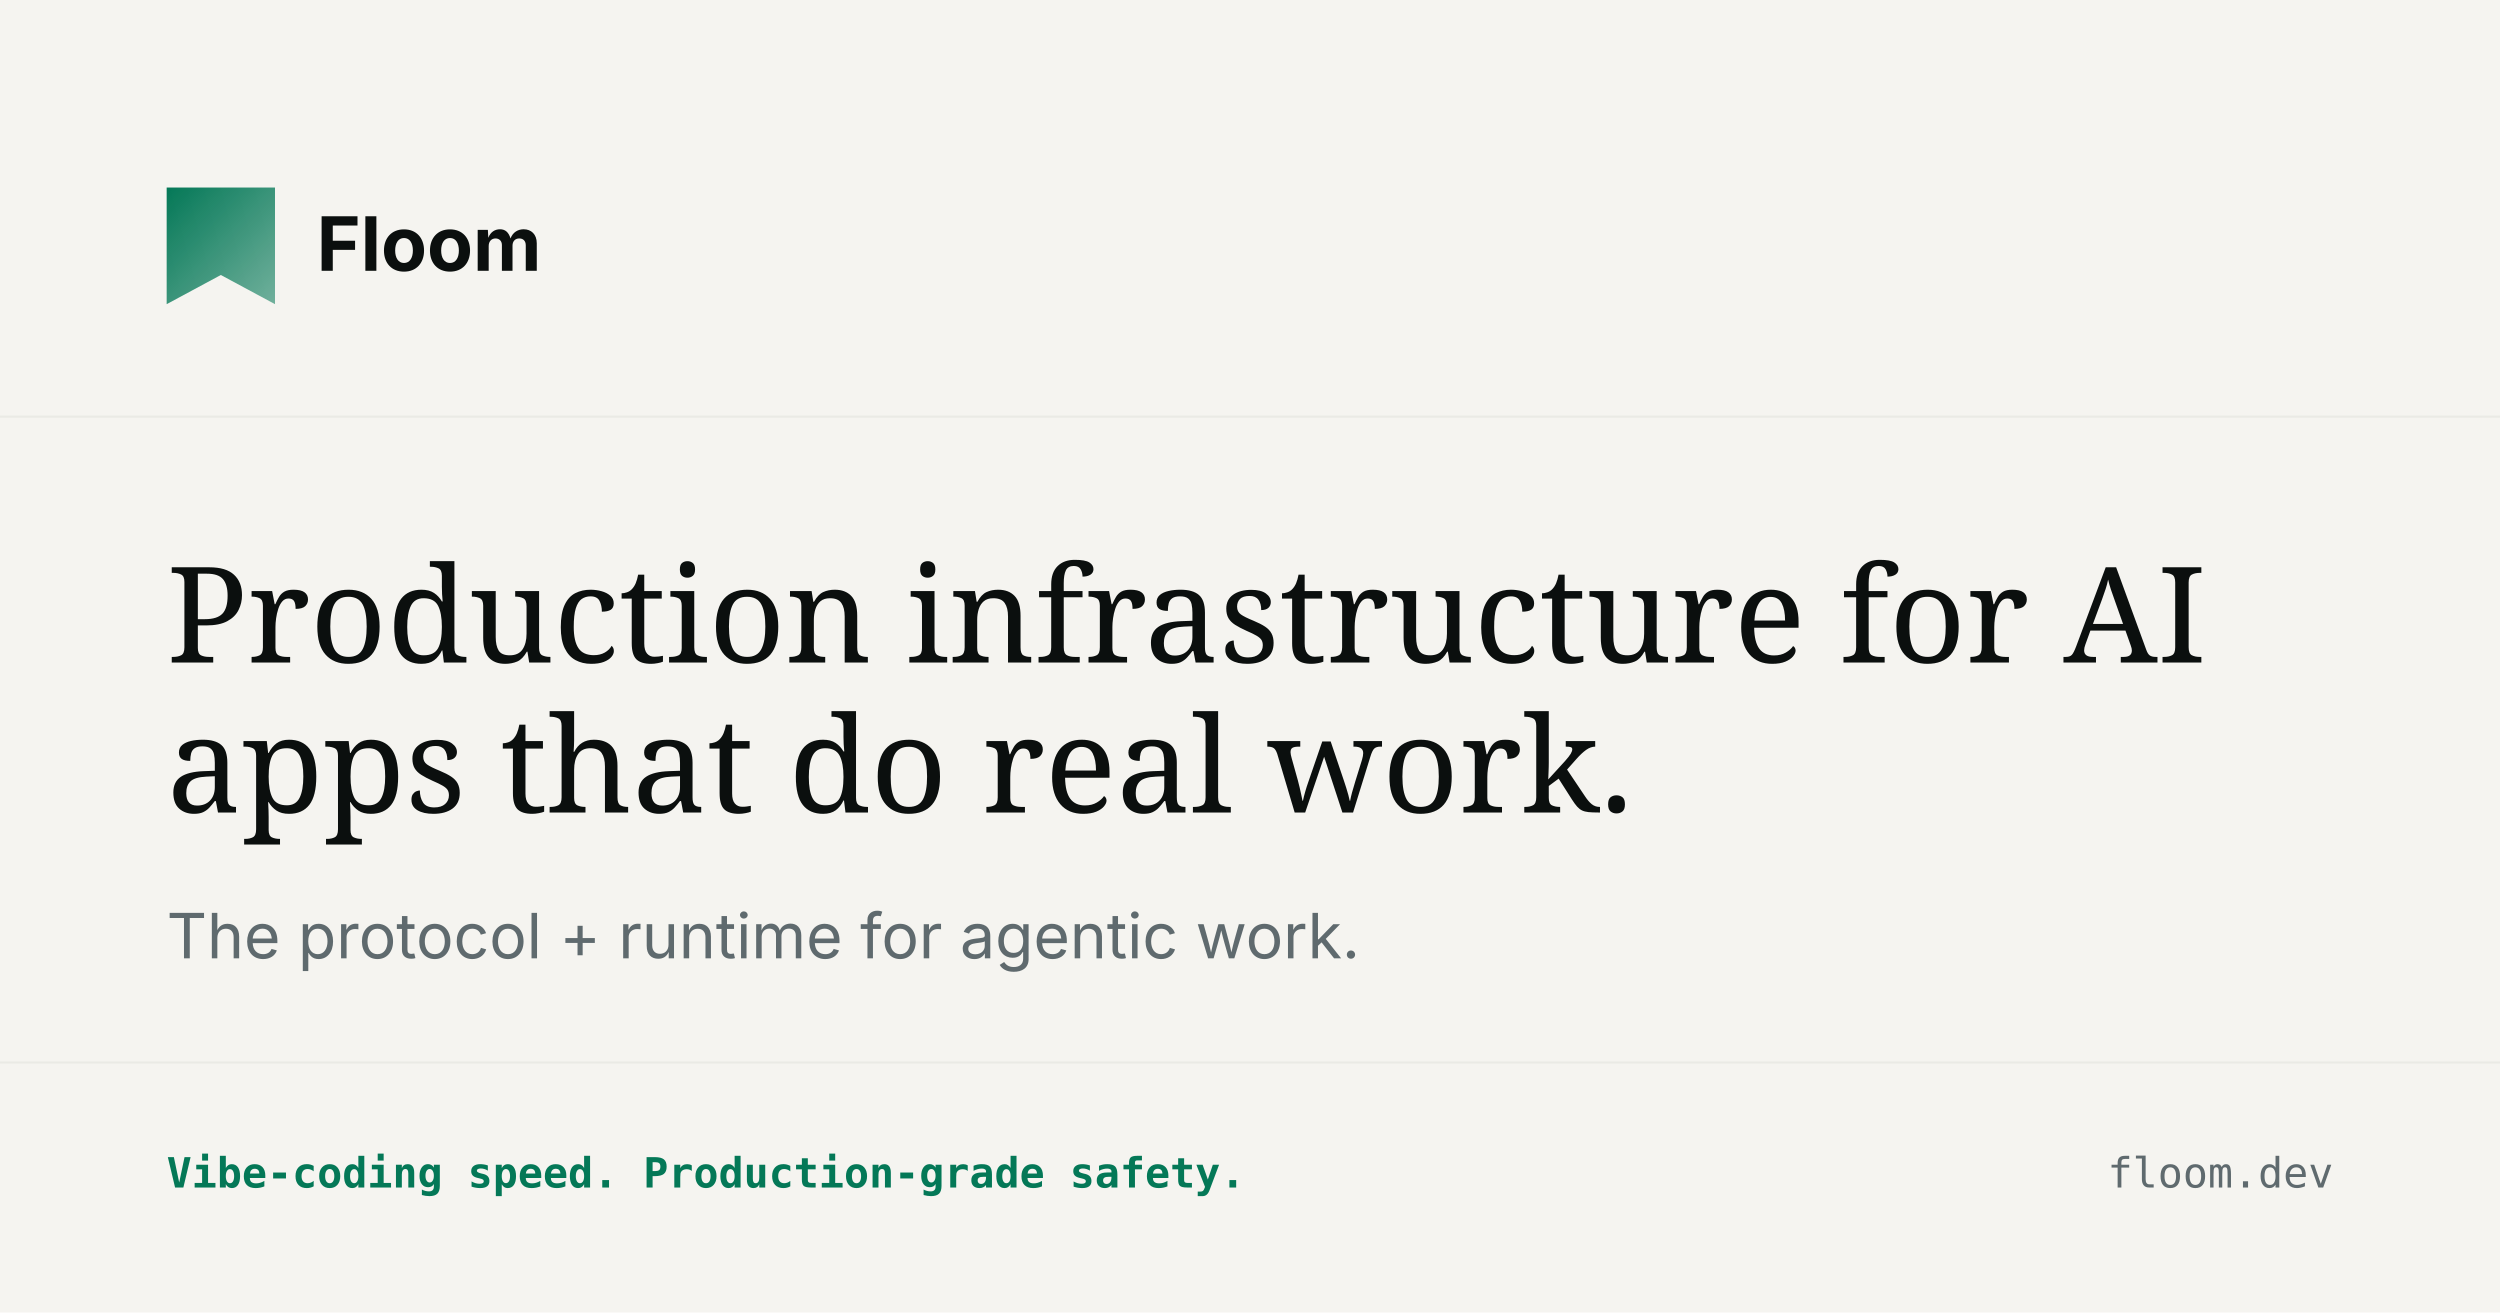
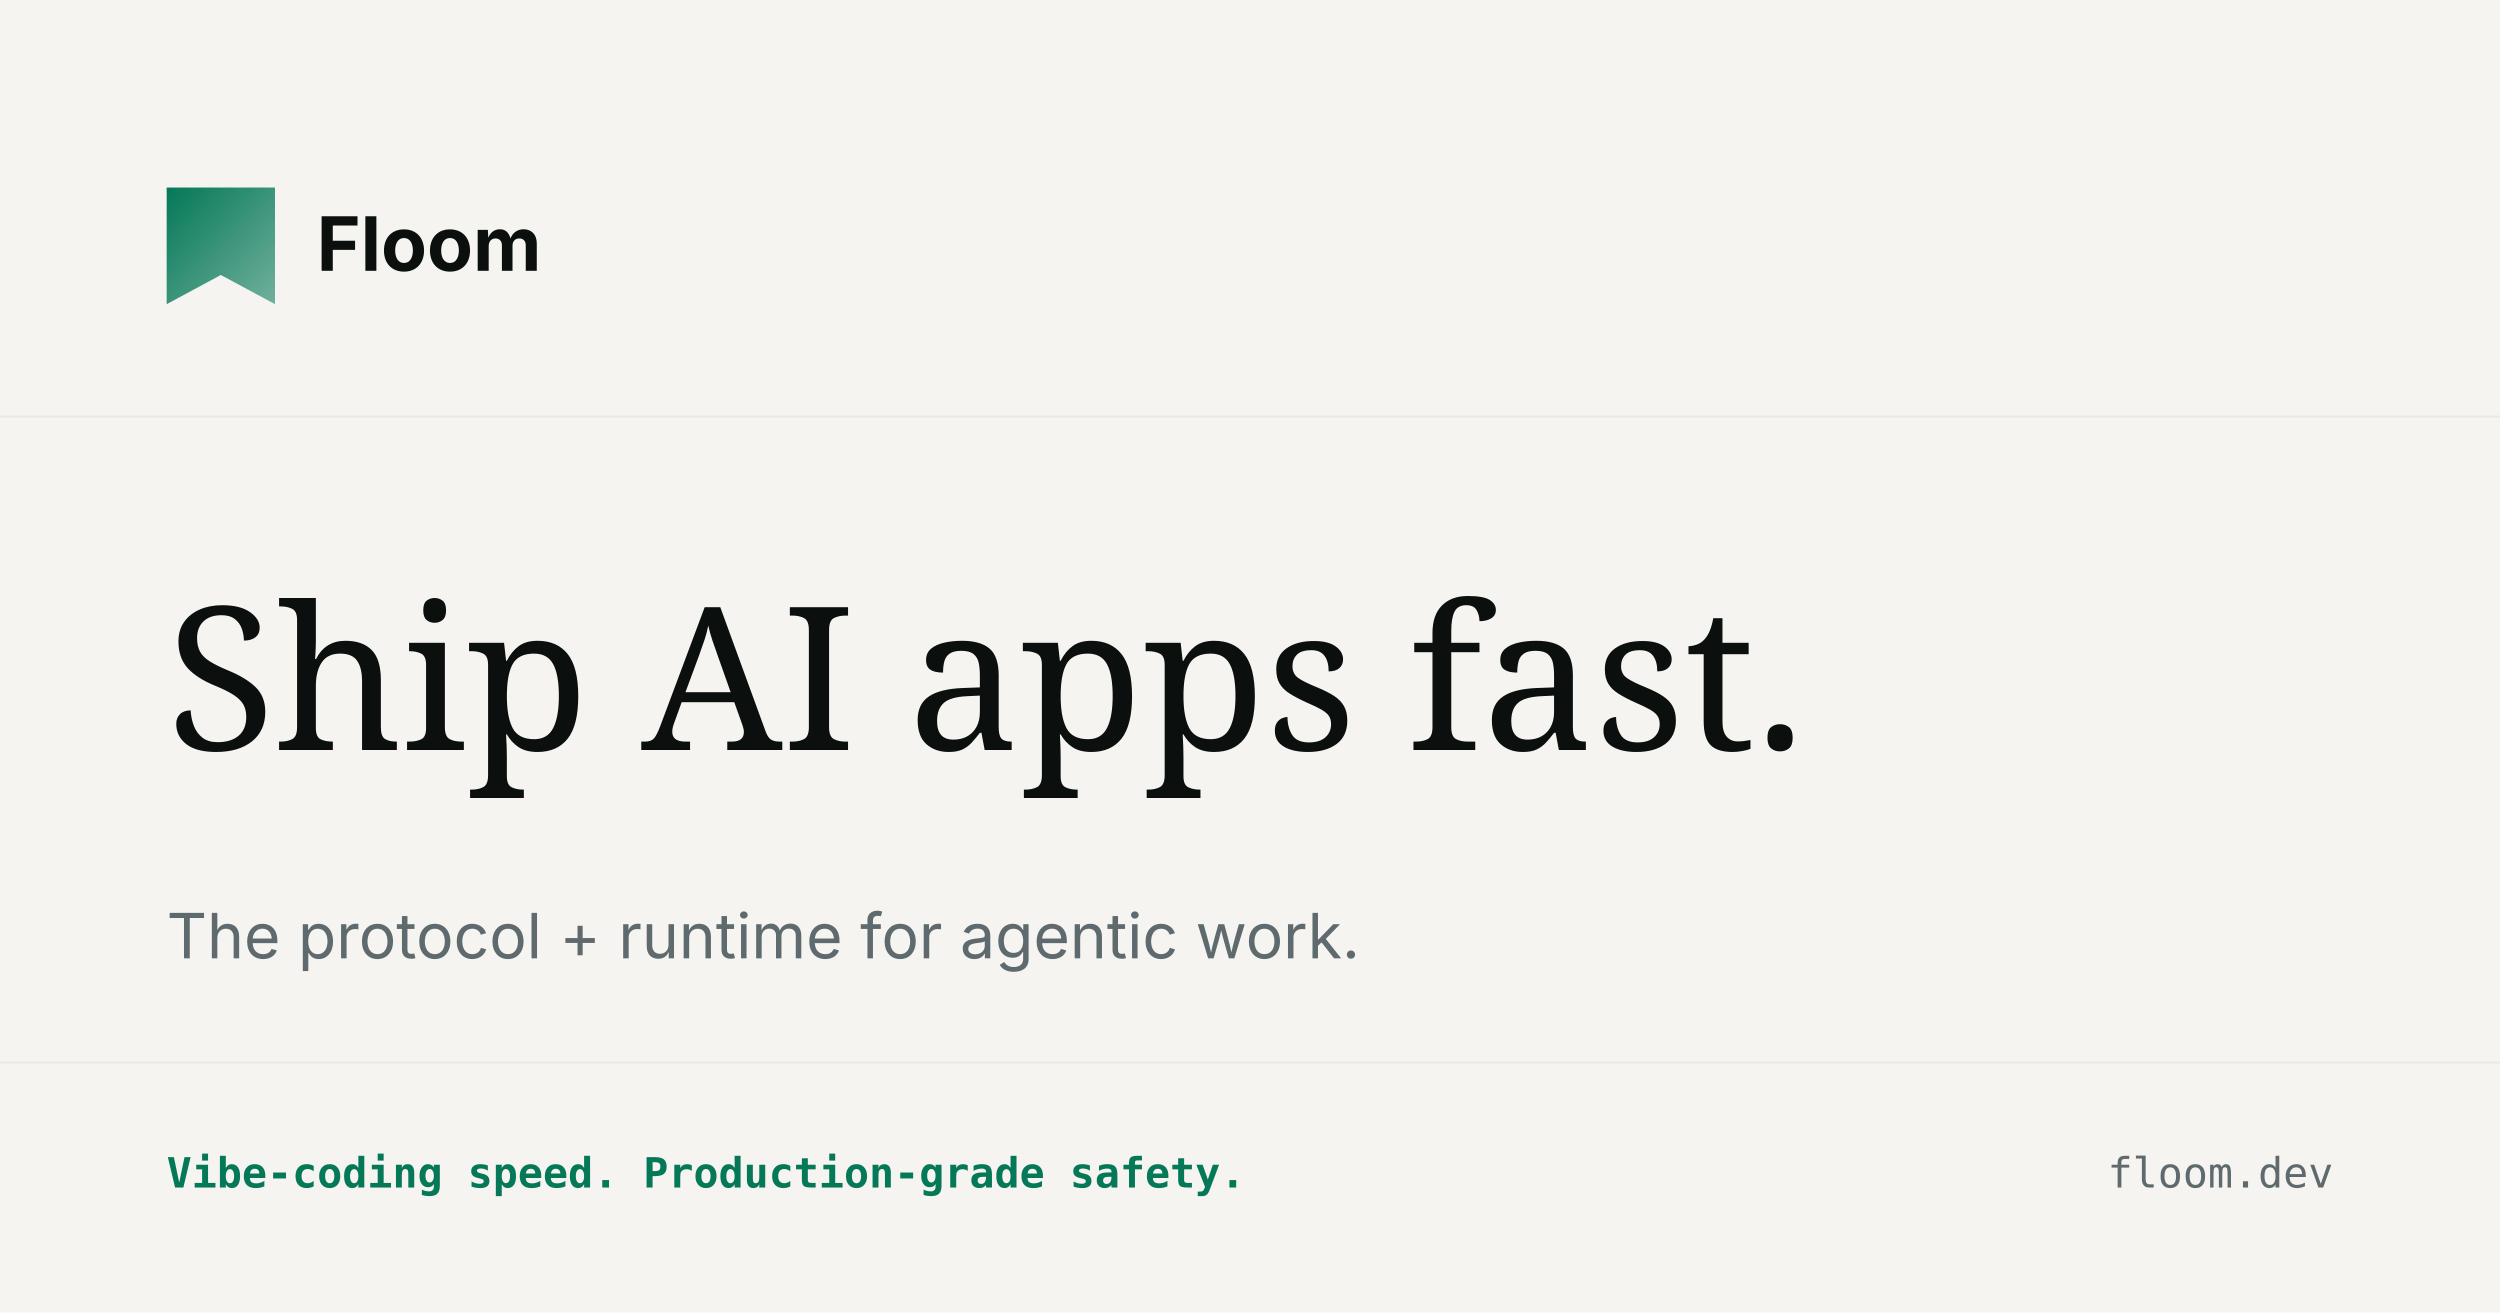
<svg xmlns="http://www.w3.org/2000/svg" width="1200" height="630" viewBox="0 0 1200 630">
  <defs>
    <linearGradient id="accent" x1="0" y1="0" x2="1" y2="1">
      <stop offset="0%" stop-color="#047857" stop-opacity="1" />
      <stop offset="100%" stop-color="#047857" stop-opacity="0.55" />
    </linearGradient>
  </defs>
  <rect width="1200" height="630" fill="#F5F4F0" />
  <g stroke="#E2E2DD" stroke-width="1" opacity="0.6">
    <line x1="0" y1="200" x2="1200" y2="200" />
    <line x1="0" y1="510" x2="1200" y2="510" />
  </g>
  <g transform="translate(80,90)">
    <path d="M0 0 L52 0 L52 56 L26 42 L0 56 Z" fill="url(#accent)" />
    <text x="72" y="40" font-family="Inter, 'Helvetica Neue', Arial, sans-serif" font-weight="700" font-size="36" fill="#0B0F0E">Floom</text>
  </g>
-   <text x="80" y="318" font-family="'DM Serif Display', Georgia, serif" font-size="64" fill="#0B0F0E">Production infrastructure for AI</text>
-   <text x="80" y="390" font-family="'DM Serif Display', Georgia, serif" font-size="64" fill="#0B0F0E">apps that do real work.</text>
+   <text x="80" y="360" font-family="'DM Serif Display', Georgia, serif" font-size="96" fill="#0B0F0E">Ship AI apps fast.</text>
  <text x="80" y="460" font-family="Inter, 'Helvetica Neue', Arial, sans-serif" font-size="30" fill="#5F6A6E">The protocol + runtime for agentic work.</text>
  <text x="80" y="570" font-family="'JetBrains Mono', Menlo, monospace" font-size="20" fill="#047857" font-weight="600">Vibe-coding speed. Production-grade safety.</text>
  <text x="1120" y="570" font-family="'JetBrains Mono', Menlo, monospace" font-size="20" fill="#5F6A6E" text-anchor="end">floom.dev</text>
</svg>
